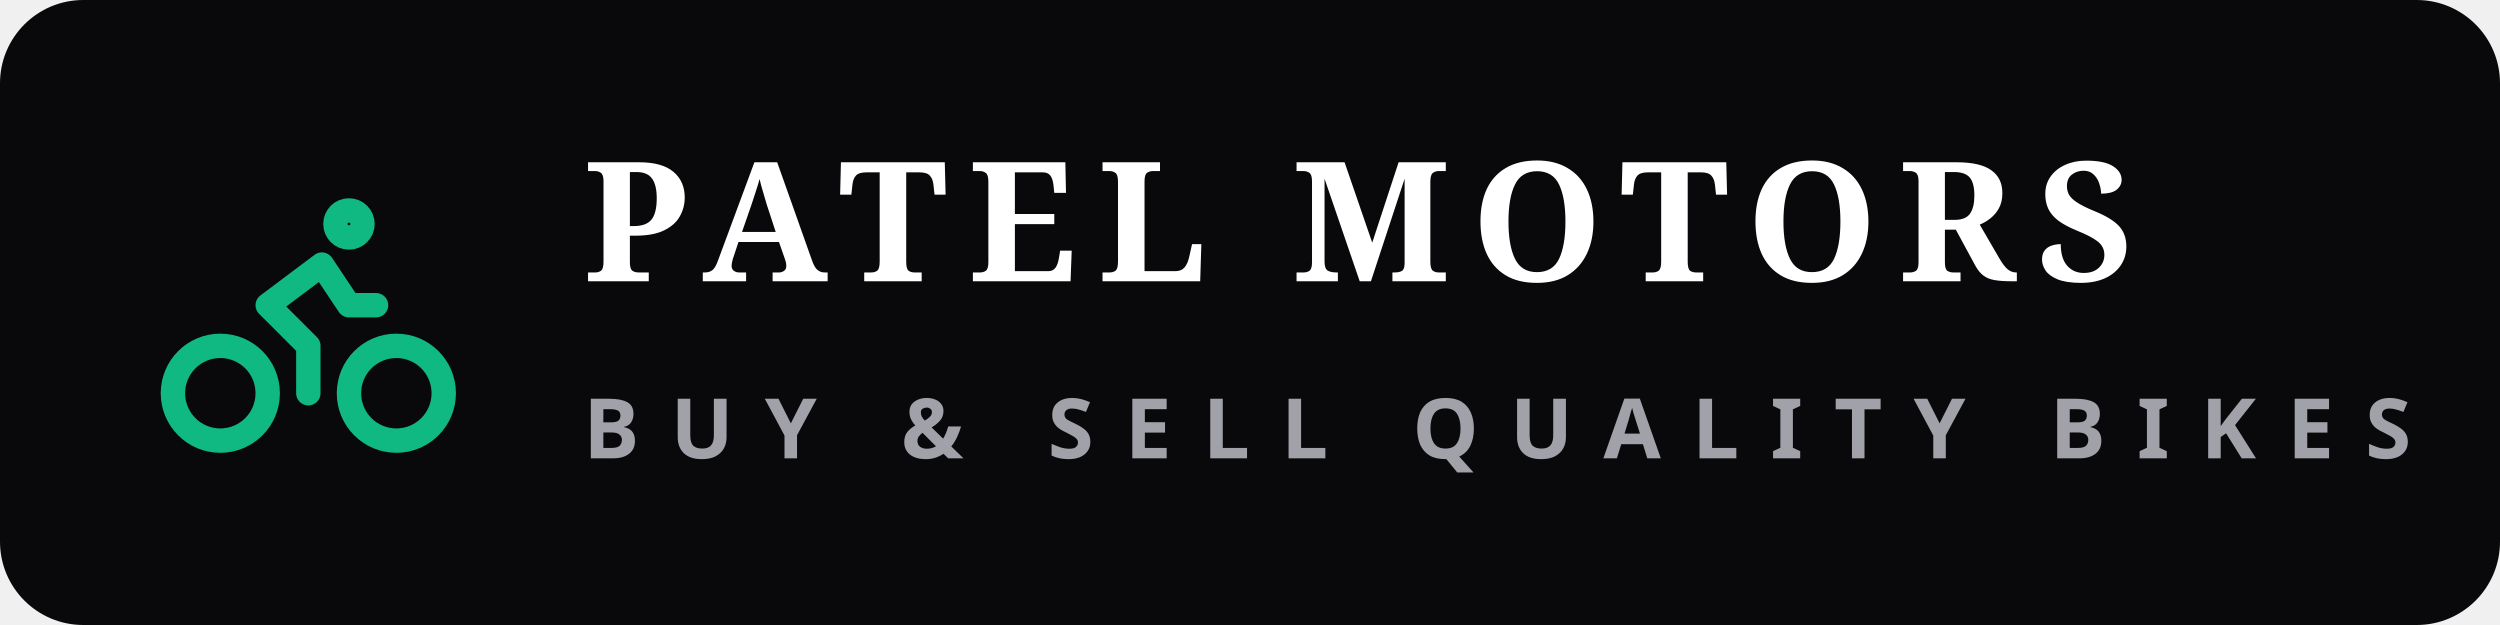
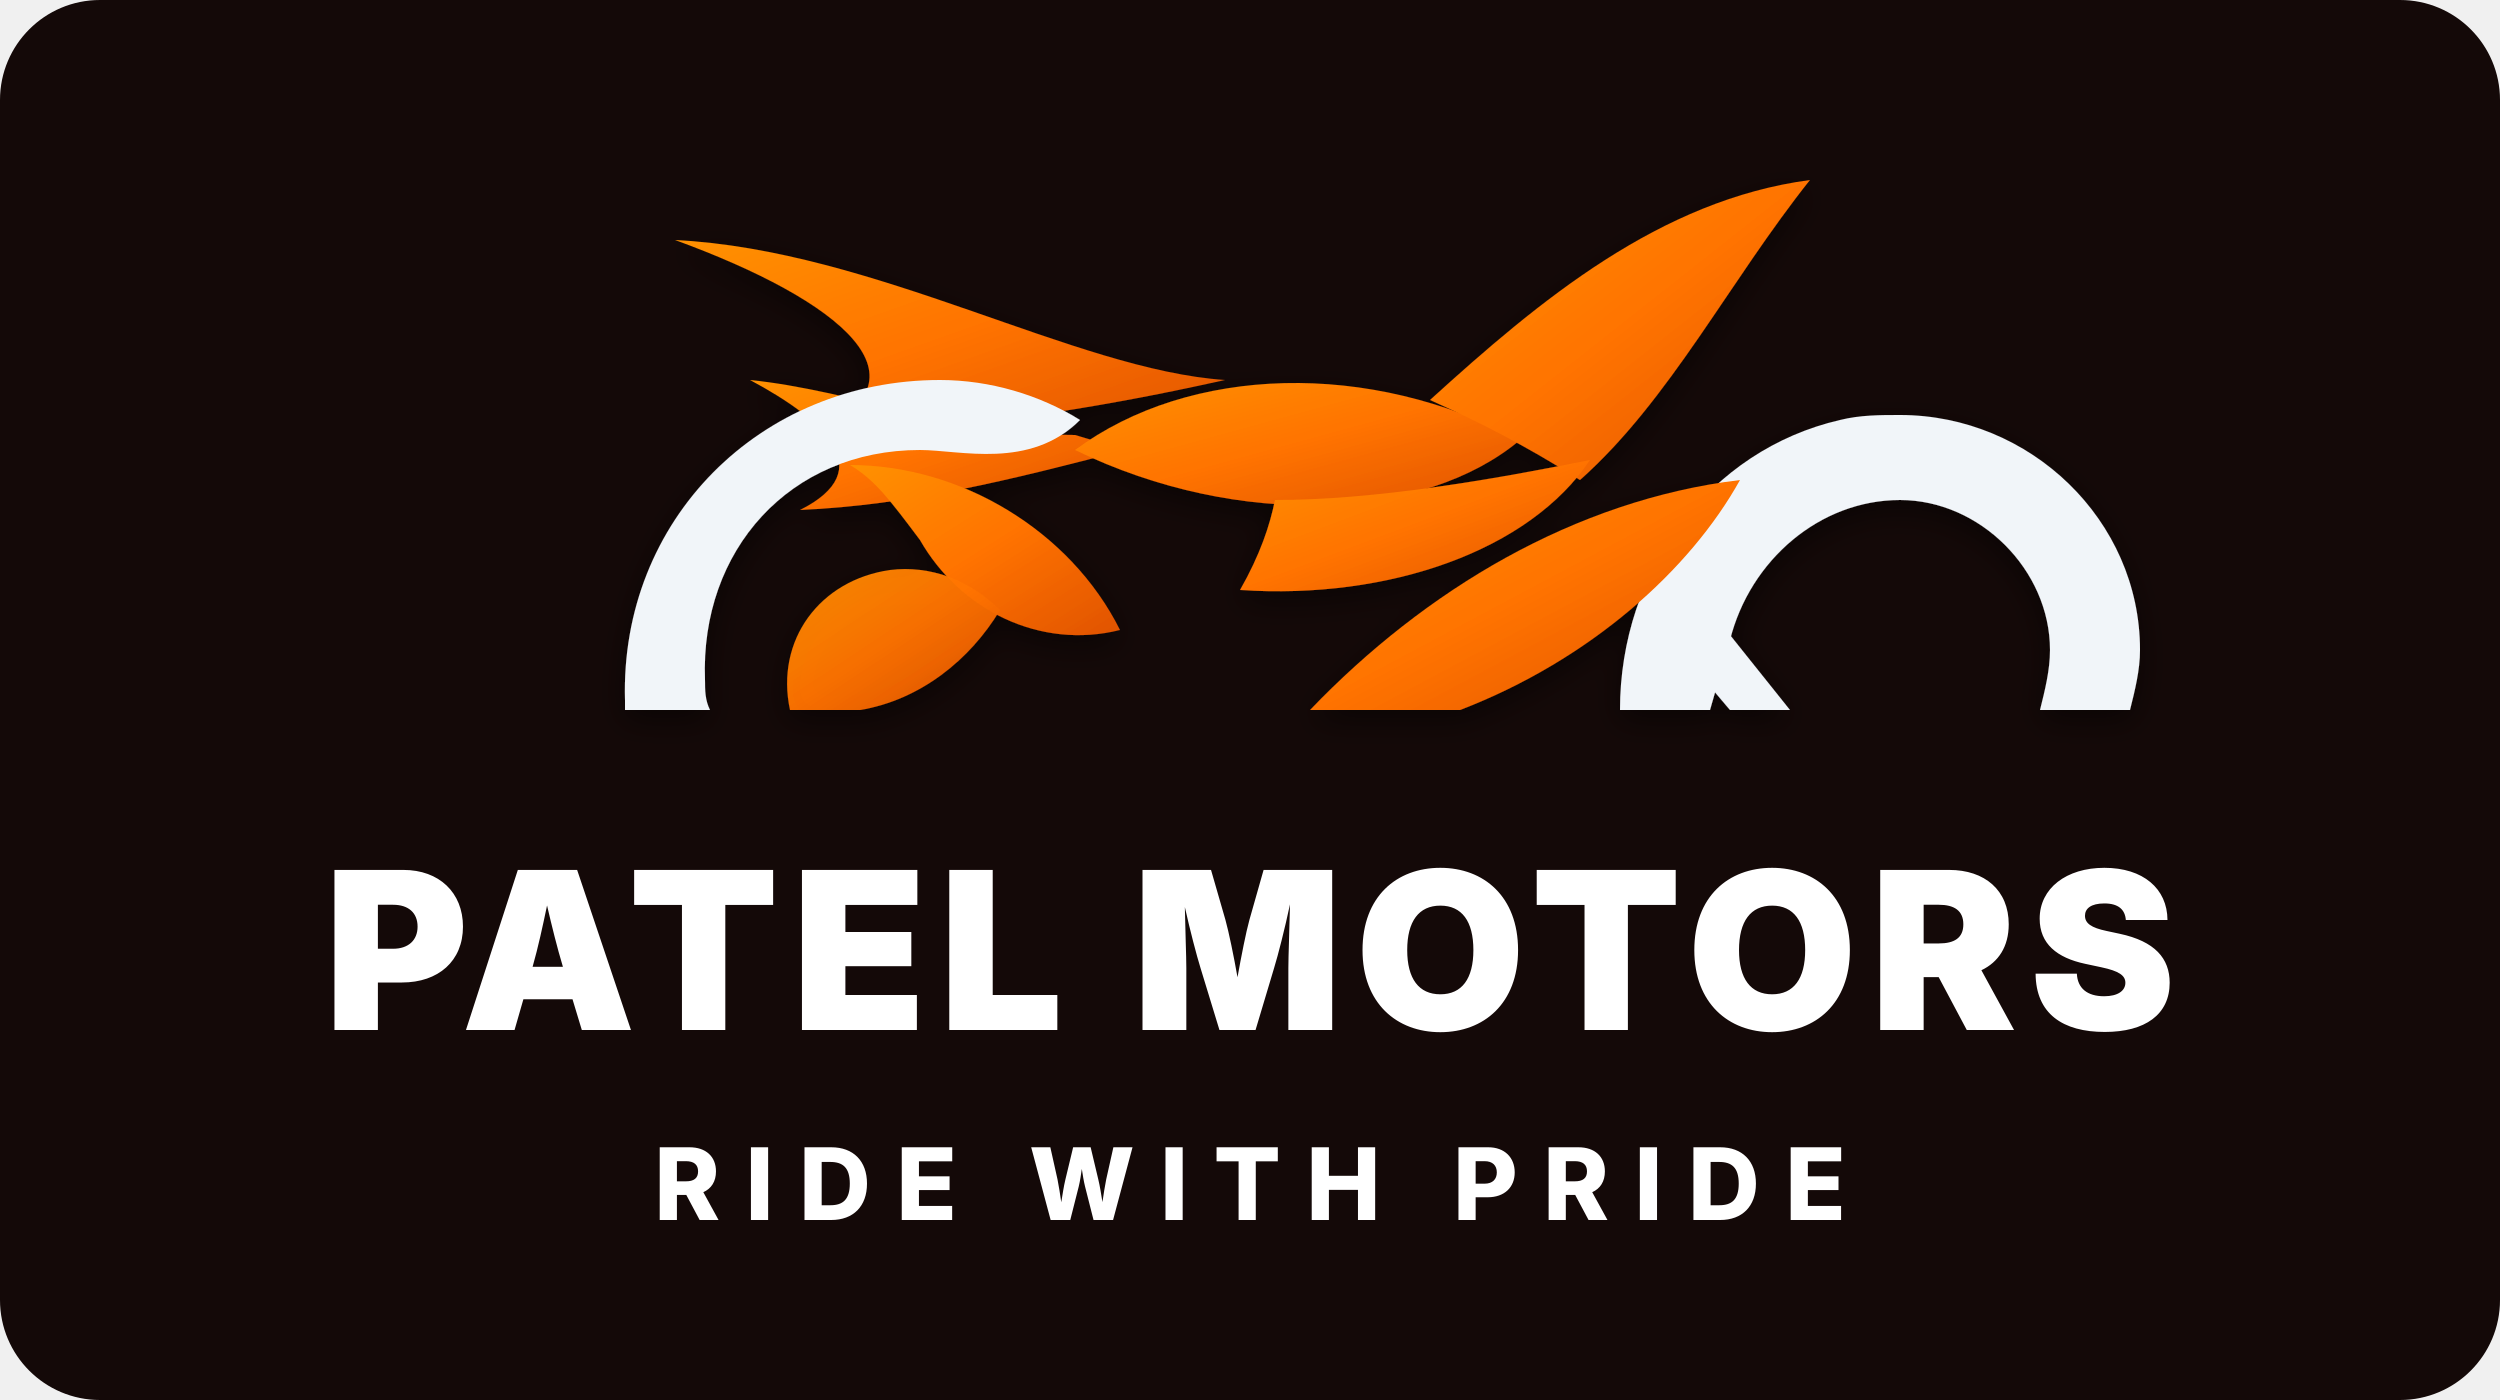
- <svg xmlns="http://www.w3.org/2000/svg" viewBox="0 0 240 60" fill="none">
-   <rect width="240" height="60" rx="8" fill="#09090b" />
-   <g transform="translate(14, 15) scale(1.3)" stroke="#10b981" stroke-width="1.8" stroke-linecap="round" stroke-linejoin="round" fill="none">
-     <circle cx="5.5" cy="17.5" r="3.5" />
-     <circle cx="18.5" cy="17.5" r="3.5" />
-     <path d="M15 6a1 1 0 1 0 0-2 1 1 0 0 0 0 2zm-3 11.5V14l-3-3 4-3 2 3h2" />
+ <svg xmlns="http://www.w3.org/2000/svg" viewBox="0 0 500 280" width="100%" height="100%">
+   <defs>
+     <linearGradient id="patelFlameGrad" x1="0%" y1="0%" x2="100%" y2="100%">
+       <stop offset="0%" stop-color="#ff9100" />
+       <stop offset="50%" stop-color="#ff7300" />
+       <stop offset="100%" stop-color="#e05300" />
+     </linearGradient>
+     <filter id="subtleGlow" x="-10%" y="-10%" width="120%" height="120%">
+       <feDropShadow dx="0" dy="2" stdDeviation="3" flood-color="#000000" flood-opacity="0.5" />
+     </filter>
+   </defs>
+   <rect width="500" height="280" rx="20" fill="#140908" />
+   <g transform="translate(10, 8)" filter="url(#subtleGlow)">
+     <path d="M 235 68 C 205 66 165 42 125 40 C 158 52 178 68 152 79 C 182 78 208 74 235 68 Z" fill="url(#patelFlameGrad)" />
+     <path d="M 205 79 C 182 79 160 70 140 68 C 155 76 166 86 150 94 C 172 93 192 88 215 82 Z" fill="url(#patelFlameGrad)" />
+     <path d="M 205 82 C 228 65 264 64 294 80 C 275 96 238 98 205 82 Z" fill="url(#patelFlameGrad)" />
+     <path d="M 276 72 C 298 52 322 32 352 28 C 336 48 324 72 306 88 C 295 81 285 76 276 72 Z" fill="url(#patelFlameGrad)" />
+     <path d="M 245 92 C 265 92 288 88 308 84 C 296 102 268 112 238 110 C 242 103 244 97 245 92 Z" fill="url(#patelFlameGrad)" />
+     <path d="M 115 132 C 114 96 142 68 178 68 C 188 68 198 71 206 76 C 196 86 182 82 174 82 C 148 82 130 102 131 128 C 131 130 131 132 132 134 L 115 134 C 115 133 115 133 115 132 Z" fill="#f1f5f9" />
+     <path d="M 160 85 C 182 85 204 98 214 118 C 198 122 182 114 174 100 C 168 92 165 88 160 85 Z" fill="url(#patelFlameGrad)" />
+     <path d="M 148 134 C 145 120 154 108 168 106 C 176 105 184 108 190 114 C 184 124 174 132 162 134 Z" fill="url(#patelFlameGrad)" opacity="0.95" />
+     <path d="M 314 134 C 314 106 332 82 358 76 C 362 75 366 75 370 75 C 396 75 418 96 418 122 C 418 126 417 130 416 134 L 398 134 C 399 130 400 126 400 122 C 400 106 386 92 370 92 C 354 92 340 104 336 120 L 332 134 Z" fill="#f1f5f9" />
+     <path d="M 324 104 L 348 134 L 336 134 L 314 108 Z" fill="#f1f5f9" />
+     <path d="M 252 134 C 275 110 305 92 338 88 C 328 106 308 124 282 134 Z" fill="url(#patelFlameGrad)" />
  </g>
-   <text x="56" y="27" font-family="'Cinzel', Georgia, serif" font-size="16" font-weight="900" fill="#ffffff" letter-spacing="2">PATEL MOTORS</text>
-   <text x="56" y="44" font-family="'Montserrat', sans-serif" font-size="8" font-weight="600" fill="#a1a1aa" letter-spacing="3">BUY &amp; SELL QUALITY BIKES</text>
+   <text x="250" y="206" text-anchor="middle" font-family="-apple-system, BlinkMacSystemFont, 'Montserrat', 'Arial Black', sans-serif" font-size="44" font-weight="900" letter-spacing="2.5" fill="#ffffff">PATEL MOTORS</text>
+   <text x="250" y="244" text-anchor="middle" font-family="-apple-system, BlinkMacSystemFont, 'Montserrat', 'Arial Black', sans-serif" font-size="20" font-weight="800" letter-spacing="5" fill="#ffffff">RIDE WITH PRIDE</text>
</svg>
